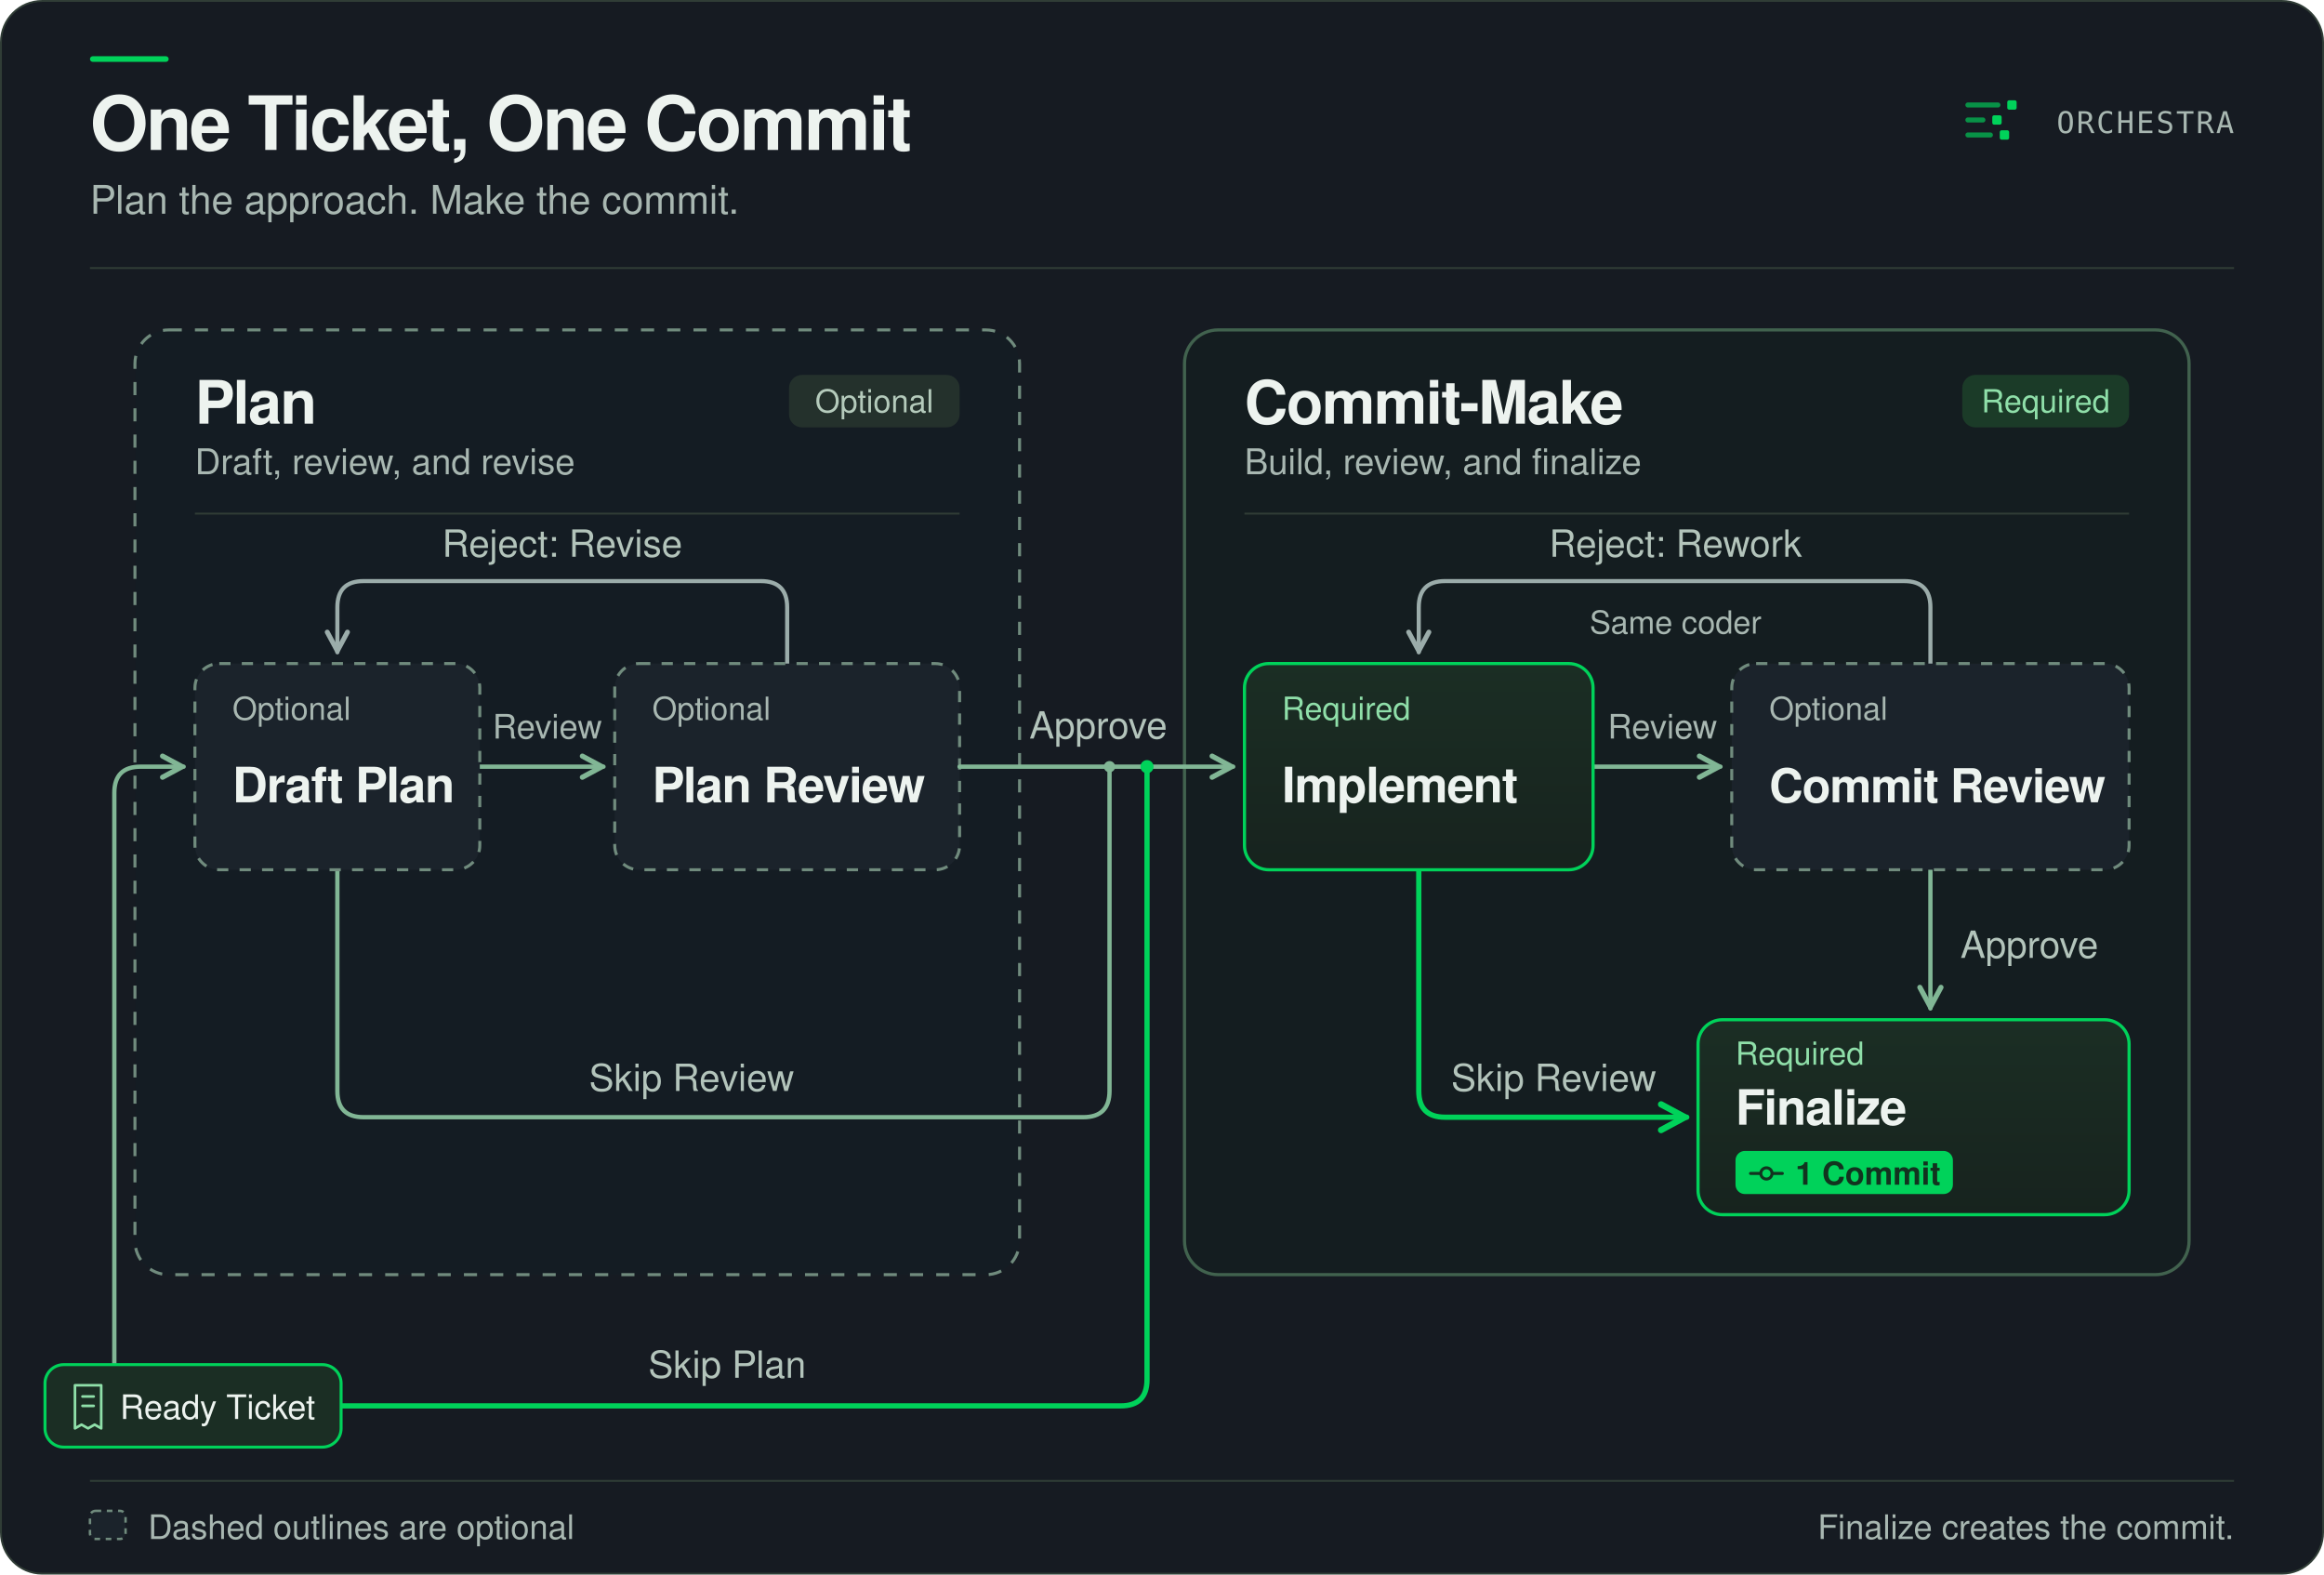
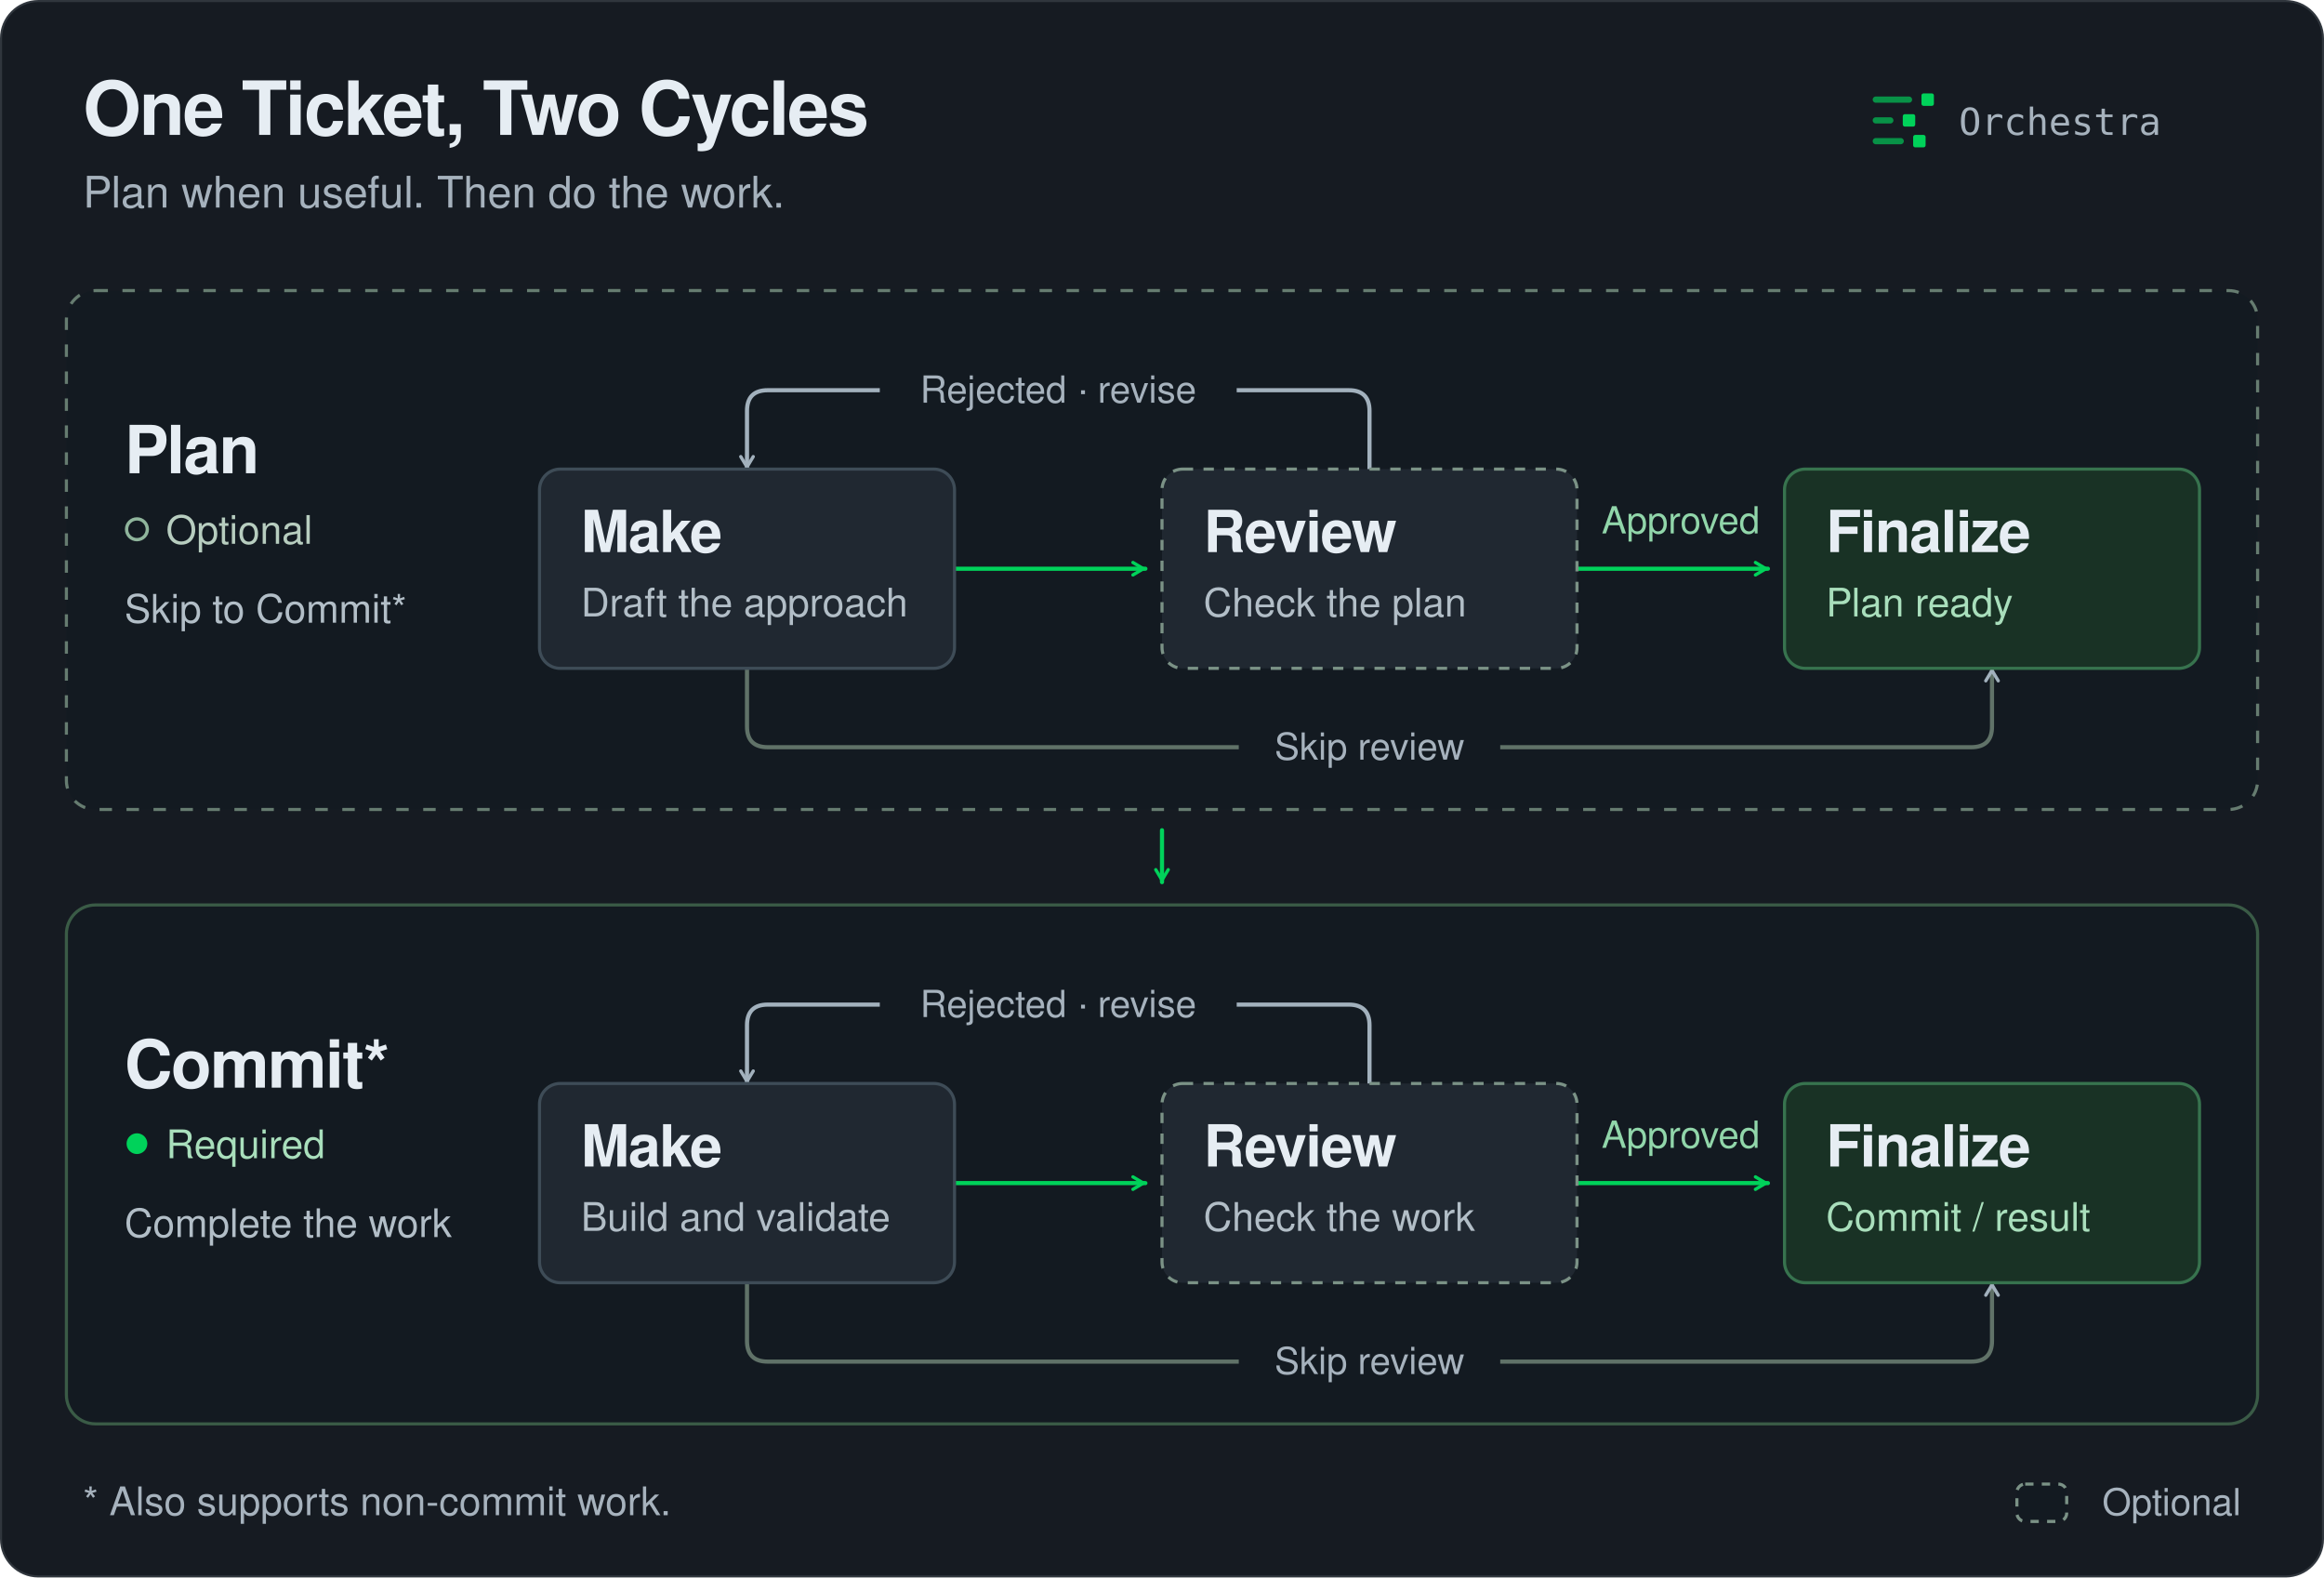
- <svg xmlns="http://www.w3.org/2000/svg" width="1240" height="840" viewBox="0 0 1240 840" role="img" aria-labelledby="title desc">
+ <svg xmlns="http://www.w3.org/2000/svg" width="1120" height="760" viewBox="0 0 1120 760" role="img" aria-labelledby="title desc">
  <defs>
-     <linearGradient id="required-fill" x1="0" y1="0" x2="0" y2="1">
-       <stop offset="0" stop-color="#1b2e24" />
-       <stop offset="1" stop-color="#17231e" />
-     </linearGradient>
-     <marker id="forward-arrow" viewBox="0 0 10 10" refX="9" refY="5" markerWidth="7" markerHeight="7" orient="auto">
-       <path d="M2 1.5 8.5 5 2 8.5" fill="none" stroke="#00d25a" stroke-width="1.7" stroke-linecap="round" stroke-linejoin="round" />
+     <marker id="advance" viewBox="0 0 8 8" refX="7" refY="4" markerWidth="8" markerHeight="8" orient="auto" markerUnits="userSpaceOnUse">
+       <path d="m1 1 5 3-5 3" fill="none" stroke="#00d25a" stroke-width="1.6" stroke-linecap="round" stroke-linejoin="round" />
    </marker>
-     <marker id="optional-arrow" viewBox="0 0 10 10" refX="9" refY="5" markerWidth="7" markerHeight="7" orient="auto">
-       <path d="M2 1.5 8.5 5 2 8.5" fill="none" stroke="#81b695" stroke-width="1.7" stroke-linecap="round" stroke-linejoin="round" />
-     </marker>
-     <marker id="return-arrow" viewBox="0 0 10 10" refX="9" refY="5" markerWidth="7" markerHeight="7" orient="auto">
-       <path d="M2 1.5 8.5 5 2 8.5" fill="none" stroke="#9bacaa" stroke-width="1.7" stroke-linecap="round" stroke-linejoin="round" />
+     <marker id="return" viewBox="0 0 8 8" refX="7" refY="4" markerWidth="8" markerHeight="8" orient="auto" markerUnits="userSpaceOnUse">
+       <path d="m1 1 5 3-5 3" fill="none" stroke="#a2b1bd" stroke-width="1.6" stroke-linecap="round" stroke-linejoin="round" />
    </marker>
  </defs>
  <style>
-     text { font-family: -apple-system, BlinkMacSystemFont, "Segoe UI", Helvetica, Arial, sans-serif; fill: #edf3ef; }
+     text { font-family: -apple-system, BlinkMacSystemFont, "Segoe UI", Helvetica, Arial, sans-serif; fill: #e6edf3; }
    .mono { font-family: ui-monospace, SFMono-Regular, Menlo, Consolas, monospace; }
-     .muted { fill: #a8b7b1; }
-     .forward, .optional, .return { fill: none; stroke-linecap: round; stroke-linejoin: round; }
-     .forward { stroke: #00d25a; stroke-width: 2.8; }
-     .optional { stroke: #81b695; stroke-width: 2.3; }
-     .return { stroke: #9bacaa; stroke-width: 2.2; }
-     .optional-card { fill: #1b232b; stroke: #708b7d; stroke-width: 1.6; stroke-dasharray: 6 6; }
-     .required-card { fill: url(#required-fill); stroke: #00d25a; stroke-width: 1.7; }
-     .group-title { font-size: 32px; font-weight: 650; letter-spacing: -.7px; }
-     .card-title { font-size: 26px; font-weight: 600; letter-spacing: -.5px; }
-     .state { font-size: 17px; font-weight: 500; }
-     .route-label { font-size: 20px; fill: #b3c4bb; }
+     .muted { fill: #a6b2bd; }
+     .row-title { font-size: 32px; font-weight: 600; letter-spacing: -.7px; }
+     .node-title { font-size: 28px; font-weight: 600; letter-spacing: -.5px; }
+     .detail { font-size: 19px; fill: #b2bec7; }
+     .route { fill: none; stroke-linecap: round; stroke-linejoin: round; stroke-width: 2; }
+     .advance { stroke: #00d25a; }
+     .return { stroke: #a2b1bd; }
+     .bypass { stroke: #607268; }
+     .route-label { font-size: 18px; }
+     .node { fill: #202831; stroke: #3e4c57; stroke-width: 1.5; }
+     .review { fill: #202831; stroke: #7b9286; stroke-width: 1.5; stroke-dasharray: 5 5; }
+     .finish { fill: #193225; stroke: #37734e; stroke-width: 1.5; }
  </style>
-   <rect x=".5" y=".5" width="1239" height="839" rx="22" fill="#161b22" stroke="#303d36" />
-   <rect x="48" y="30" width="42" height="3" rx="1.5" fill="#00d25a" />
-   <text x="48" y="80" font-size="40" font-weight="650" letter-spacing="-1.2">One Ticket, One Commit</text>
-   <text x="48" y="114" font-size="21" class="muted">Plan the approach. Make the commit.</text>
-   <g transform="translate(1050 54)" stroke="#00d25a" stroke-width="2.7" stroke-linecap="round">
-     <path d="M0 2h16M0 10h8M0 18h12" opacity=".65" />
-     <g fill="#00d25a" stroke="none">
-       <rect x="21" y="-.5" width="5" height="5" rx="1" />
-       <rect x="13" y="7.5" width="5" height="5" rx="1" />
-       <rect x="17" y="15.5" width="5" height="5" rx="1" />
+   <rect x=".5" y=".5" width="1119" height="759" rx="18" fill="#161b22" stroke="#30363d" />
+   <text x="40" y="65" font-size="36" font-weight="600" letter-spacing="-.9">One Ticket, Two Cycles</text>
+   <text x="40" y="100" font-size="21" class="muted">Plan when useful. Then do the work.</text>
+   <g transform="translate(904 45)">
+     <g stroke="#00d25a" stroke-width="3" stroke-linecap="round" opacity=".65">
+       <path d="M0 3h16M0 13h7M0 23h12" />
    </g>
+     <g fill="#00d25a">
+       <rect x="22" y="0" width="6" height="6" rx="1" />
+       <rect x="13" y="10" width="6" height="6" rx="1" />
+       <rect x="18" y="20" width="6" height="6" rx="1" />
+     </g>
+     <text x="40" y="20" class="mono muted" font-size="18">Orchestra</text>
  </g>
-   <text x="1192" y="71" text-anchor="end" font-size="16" letter-spacing="1" class="mono muted">ORCHESTRA</text>
-   <path d="M48 143H1192" stroke="#303d36" />
  <g id="plan-cycle" aria-label="Plan: optional cycle">
-     <rect x="72" y="176" width="472" height="504" rx="18" fill="#141c23" stroke="#708b7d" stroke-width="1.6" stroke-dasharray="7 7" />
-     <text x="104" y="226" class="group-title">Plan</text>
-     <rect x="421" y="200" width="91" height="28" rx="7" fill="#24312c" />
-     <text x="466.5" y="220" text-anchor="middle" class="state" style="fill:#b4cabb">Optional</text>
-     <text x="104" y="253" font-size="19" class="muted">Draft, review, and revise</text>
-     <path d="M104 274H512" stroke="#303d36" />
-     <path d="M256 409H322" class="optional" marker-end="url(#optional-arrow)" />
-     <text x="292" y="394" text-anchor="middle" font-size="18" class="muted">Review</text>
-     <path d="M420 354V324Q420 310 406 310H194Q180 310 180 324V348" class="return" marker-end="url(#return-arrow)" />
-     <text x="300" y="297" text-anchor="middle" class="route-label">Reject: Revise</text>
-     <path d="M180 464V582Q180 596 194 596H578Q592 596 592 582V409" class="optional" />
-     <text x="369" y="582" text-anchor="middle" class="route-label">Skip Review</text>
-     <rect x="104" y="354" width="152" height="110" rx="13" class="optional-card" />
-     <text x="124" y="384" class="state muted">Optional</text>
-     <text x="124" y="428" class="card-title">Draft Plan</text>
-     <rect x="328" y="354" width="184" height="110" rx="13" class="optional-card" />
-     <text x="348" y="384" class="state muted">Optional</text>
-     <text x="348" y="428" class="card-title">Plan Review</text>
+     <rect x="32" y="140" width="1056" height="250" rx="14" fill="#131a21" stroke="#667c70" stroke-width="1.5" stroke-dasharray="6 7" />
+     <text x="60" y="228" class="row-title">Plan</text>
+     <circle cx="66" cy="255" r="5" fill="none" stroke="#8fb59c" stroke-width="1.6" />
+     <text x="80" y="262" font-size="19" style="fill:#b7cdbf">Optional</text>
+     <text x="60" y="300" class="detail">Skip to Commit*</text>
+     <path d="M660 226V198Q660 188 650 188H370Q360 188 360 198V226" class="route return" marker-end="url(#return)" />
+     <rect x="424" y="174" width="172" height="28" rx="5" fill="#131a21" />
+     <text x="510" y="194" text-anchor="middle" class="route-label muted">Rejected · revise</text>
+     <path d="M460 274H552" class="route advance" marker-end="url(#advance)" />
+     <path d="M760 274H852" class="route advance" marker-end="url(#advance)" />
+     <text x="810" y="257" text-anchor="middle" class="route-label" style="fill:#91d6aa">Approved</text>
+     <path d="M360 322V350Q360 360 370 360H950Q960 360 960 350V322" class="route bypass" marker-end="url(#return)" />
+     <rect x="597" y="346" width="126" height="28" rx="5" fill="#131a21" />
+     <text x="660" y="366" text-anchor="middle" class="route-label muted">Skip review</text>
+     <rect x="260" y="226" width="200" height="96" rx="10" class="node" />
+     <text x="280" y="266" class="node-title">Make</text>
+     <text x="280" y="297" class="detail">Draft the approach</text>
+     <rect x="560" y="226" width="200" height="96" rx="10" class="review" />
+     <text x="580" y="266" class="node-title">Review</text>
+     <text x="580" y="297" class="detail">Check the plan</text>
+     <rect x="860" y="226" width="200" height="96" rx="10" class="finish" />
+     <text x="880" y="266" class="node-title">Finalize</text>
+     <text x="880" y="297" font-size="19" style="fill:#a9dfbc">Plan ready</text>
  </g>
-   <g id="commit-make-cycle" aria-label="Commit-Make: required cycle, including finalization">
-     <rect x="632" y="176" width="536" height="504" rx="18" fill="#141d20" stroke="#41624e" stroke-width="1.7" />
-     <text x="664" y="226" class="group-title">Commit-Make</text>
-     <rect x="1047" y="200" width="89" height="28" rx="7" fill="#1b3b28" />
-     <text x="1091.5" y="220" text-anchor="middle" class="state" style="fill:#8fdfa9">Required</text>
-     <text x="664" y="253" font-size="19" class="muted">Build, review, and finalize</text>
-     <path d="M664 274H1136" stroke="#303d36" />
-     <path d="M850 409H918" class="optional" marker-end="url(#optional-arrow)" />
-     <text x="887" y="394" text-anchor="middle" font-size="18" class="muted">Review</text>
-     <path d="M1030 354V324Q1030 310 1016 310H771Q757 310 757 324V348" class="return" marker-end="url(#return-arrow)" />
-     <text x="894" y="297" text-anchor="middle" class="route-label">Reject: Rework</text>
-     <text x="894" y="338" text-anchor="middle" font-size="17" class="muted">Same coder</text>
-     <path d="M1030 464V538" class="optional" marker-end="url(#optional-arrow)" />
-     <text x="1046" y="511" class="route-label">Approve</text>
-     <path d="M757 464V582Q757 596 771 596H900" class="forward" marker-end="url(#forward-arrow)" />
-     <text x="829" y="582" text-anchor="middle" class="route-label">Skip Review</text>
-     <rect x="664" y="354" width="186" height="110" rx="13" class="required-card" />
-     <text x="684" y="384" class="state" style="fill:#8fdfa9">Required</text>
-     <text x="684" y="428" class="card-title">Implement</text>
-     <rect x="924" y="354" width="212" height="110" rx="13" class="optional-card" />
-     <text x="944" y="384" class="state muted">Optional</text>
-     <text x="944" y="428" font-size="25" font-weight="600" letter-spacing="-.5">Commit Review</text>
-     <rect x="906" y="544" width="230" height="104" rx="13" class="required-card" />
-     <text x="926" y="568" class="state" style="fill:#8fdfa9">Required</text>
-     <text x="926" y="600" class="card-title">Finalize</text>
-     <rect x="926" y="614" width="116" height="23" rx="5" fill="#00d25a" />
-     <path d="M934 626h5m7 0h5" stroke="#12331f" stroke-width="1.6" stroke-linecap="round" />
-     <circle cx="942.5" cy="626" r="3" fill="none" stroke="#12331f" stroke-width="1.6" />
-     <text x="958" y="632" font-size="17" font-weight="600" style="fill:#12331f">1 Commit</text>
+   <path d="M560 400V425" class="route advance" marker-end="url(#advance)" />
+   <g id="commit-cycle" aria-label="Commit: required cycle, with optional review">
+     <rect x="32" y="436" width="1056" height="250" rx="14" fill="#131a21" stroke="#3a5b46" stroke-width="1.5" />
+     <text x="60" y="524" class="row-title">Commit*</text>
+     <circle cx="66" cy="551" r="5" fill="#00d25a" />
+     <text x="80" y="558" font-size="19" style="fill:#a9dfbc">Required</text>
+     <text x="60" y="596" class="detail">Complete the work</text>
+     <path d="M660 522V494Q660 484 650 484H370Q360 484 360 494V522" class="route return" marker-end="url(#return)" />
+     <rect x="424" y="470" width="172" height="28" rx="5" fill="#131a21" />
+     <text x="510" y="490" text-anchor="middle" class="route-label muted">Rejected · revise</text>
+     <path d="M460 570H552" class="route advance" marker-end="url(#advance)" />
+     <path d="M760 570H852" class="route advance" marker-end="url(#advance)" />
+     <text x="810" y="553" text-anchor="middle" class="route-label" style="fill:#91d6aa">Approved</text>
+     <path d="M360 618V646Q360 656 370 656H950Q960 656 960 646V618" class="route bypass" marker-end="url(#return)" />
+     <rect x="597" y="642" width="126" height="28" rx="5" fill="#131a21" />
+     <text x="660" y="662" text-anchor="middle" class="route-label muted">Skip review</text>
+     <rect x="260" y="522" width="200" height="96" rx="10" class="node" />
+     <text x="280" y="562" class="node-title">Make</text>
+     <text x="280" y="593" class="detail">Build and validate</text>
+     <rect x="560" y="522" width="200" height="96" rx="10" class="review" />
+     <text x="580" y="562" class="node-title">Review</text>
+     <text x="580" y="593" class="detail">Check the work</text>
+     <rect x="860" y="522" width="200" height="96" rx="10" class="finish" />
+     <text x="880" y="562" class="node-title">Finalize</text>
+     <text x="880" y="593" font-size="19" style="fill:#a9dfbc">Commit / result</text>
  </g>
-   <path d="M512 409H658" class="optional" marker-end="url(#optional-arrow)" />
-   <text x="586" y="394" text-anchor="middle" class="route-label">Approve</text>
-   <circle cx="592" cy="409" r="3" fill="#81b695" />
-   <path d="M61 728V423Q61 409 75 409H98" class="optional" marker-end="url(#optional-arrow)" />
-   <path d="M182 750H598Q612 750 612 736V409" class="forward" />
-   <circle cx="612" cy="409" r="3.5" fill="#00d25a" />
-   <text x="388" y="735" text-anchor="middle" class="route-label">Skip Plan</text>
-   <rect x="24" y="728" width="158" height="44" rx="10" fill="#1b2e24" stroke="#00d25a" stroke-width="1.6" />
-   <path d="M40 739h14v23l-3.5-2-3.5 2-3.5-2-3.5 2Z" fill="none" stroke="#8fdfa9" stroke-width="1.4" stroke-linejoin="round" />
-   <path d="M44 745h6m-6 5h6" stroke="#8fdfa9" stroke-width="1.4" stroke-linecap="round" />
-   <text x="64" y="757" font-size="18" font-weight="500">Ready Ticket</text>
-   <path d="M48 790H1192" stroke="#303d36" />
-   <rect x="48" y="806" width="19" height="15" rx="3" fill="#1b232b" stroke="#708b7d" stroke-width="1.3" stroke-dasharray="3 3" />
-   <text x="79" y="821" font-size="18" class="muted">Dashed outlines are optional</text>
-   <text x="1192" y="821" text-anchor="end" font-size="18" class="muted">Finalize creates the commit.</text>
+   <text x="40" y="730" font-size="19" class="muted">* Also supports non-commit work.</text>
+   <rect x="972" y="715" width="24" height="18" rx="4" fill="#131a21" stroke="#7b9286" stroke-width="1.5" stroke-dasharray="4 4" />
+   <text x="1080" y="730" text-anchor="end" font-size="18" class="muted">Optional</text>
</svg>
